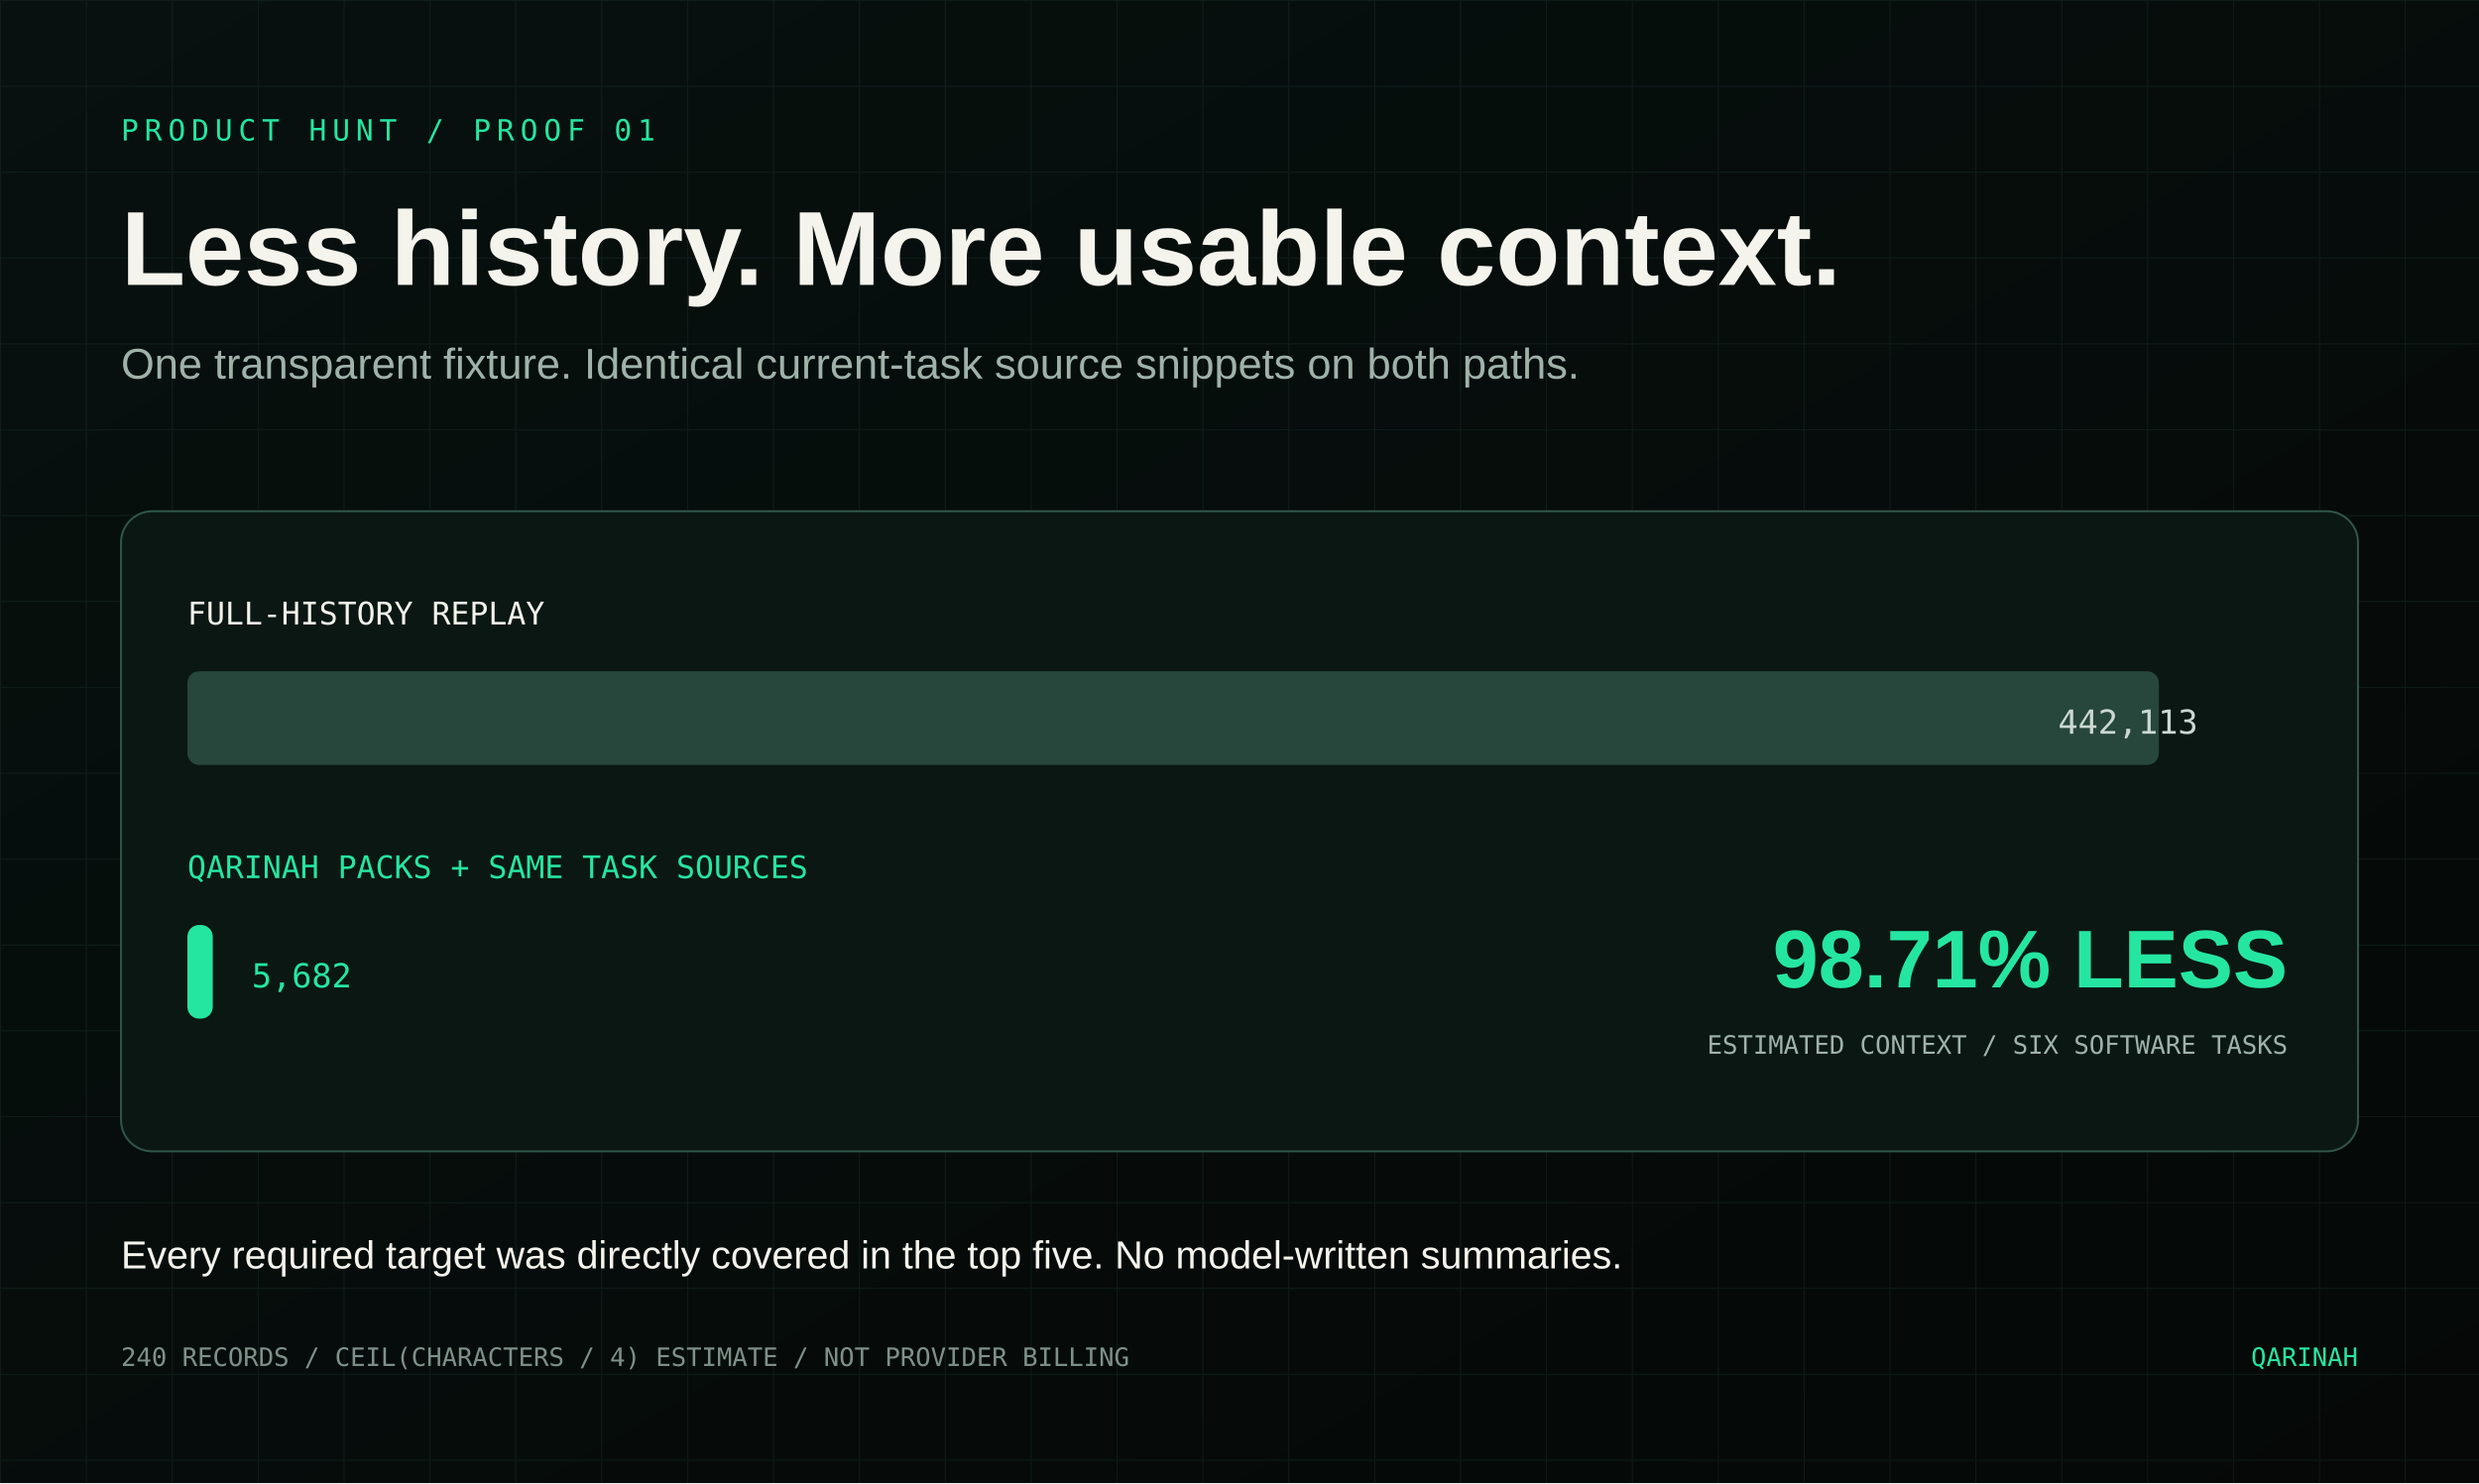
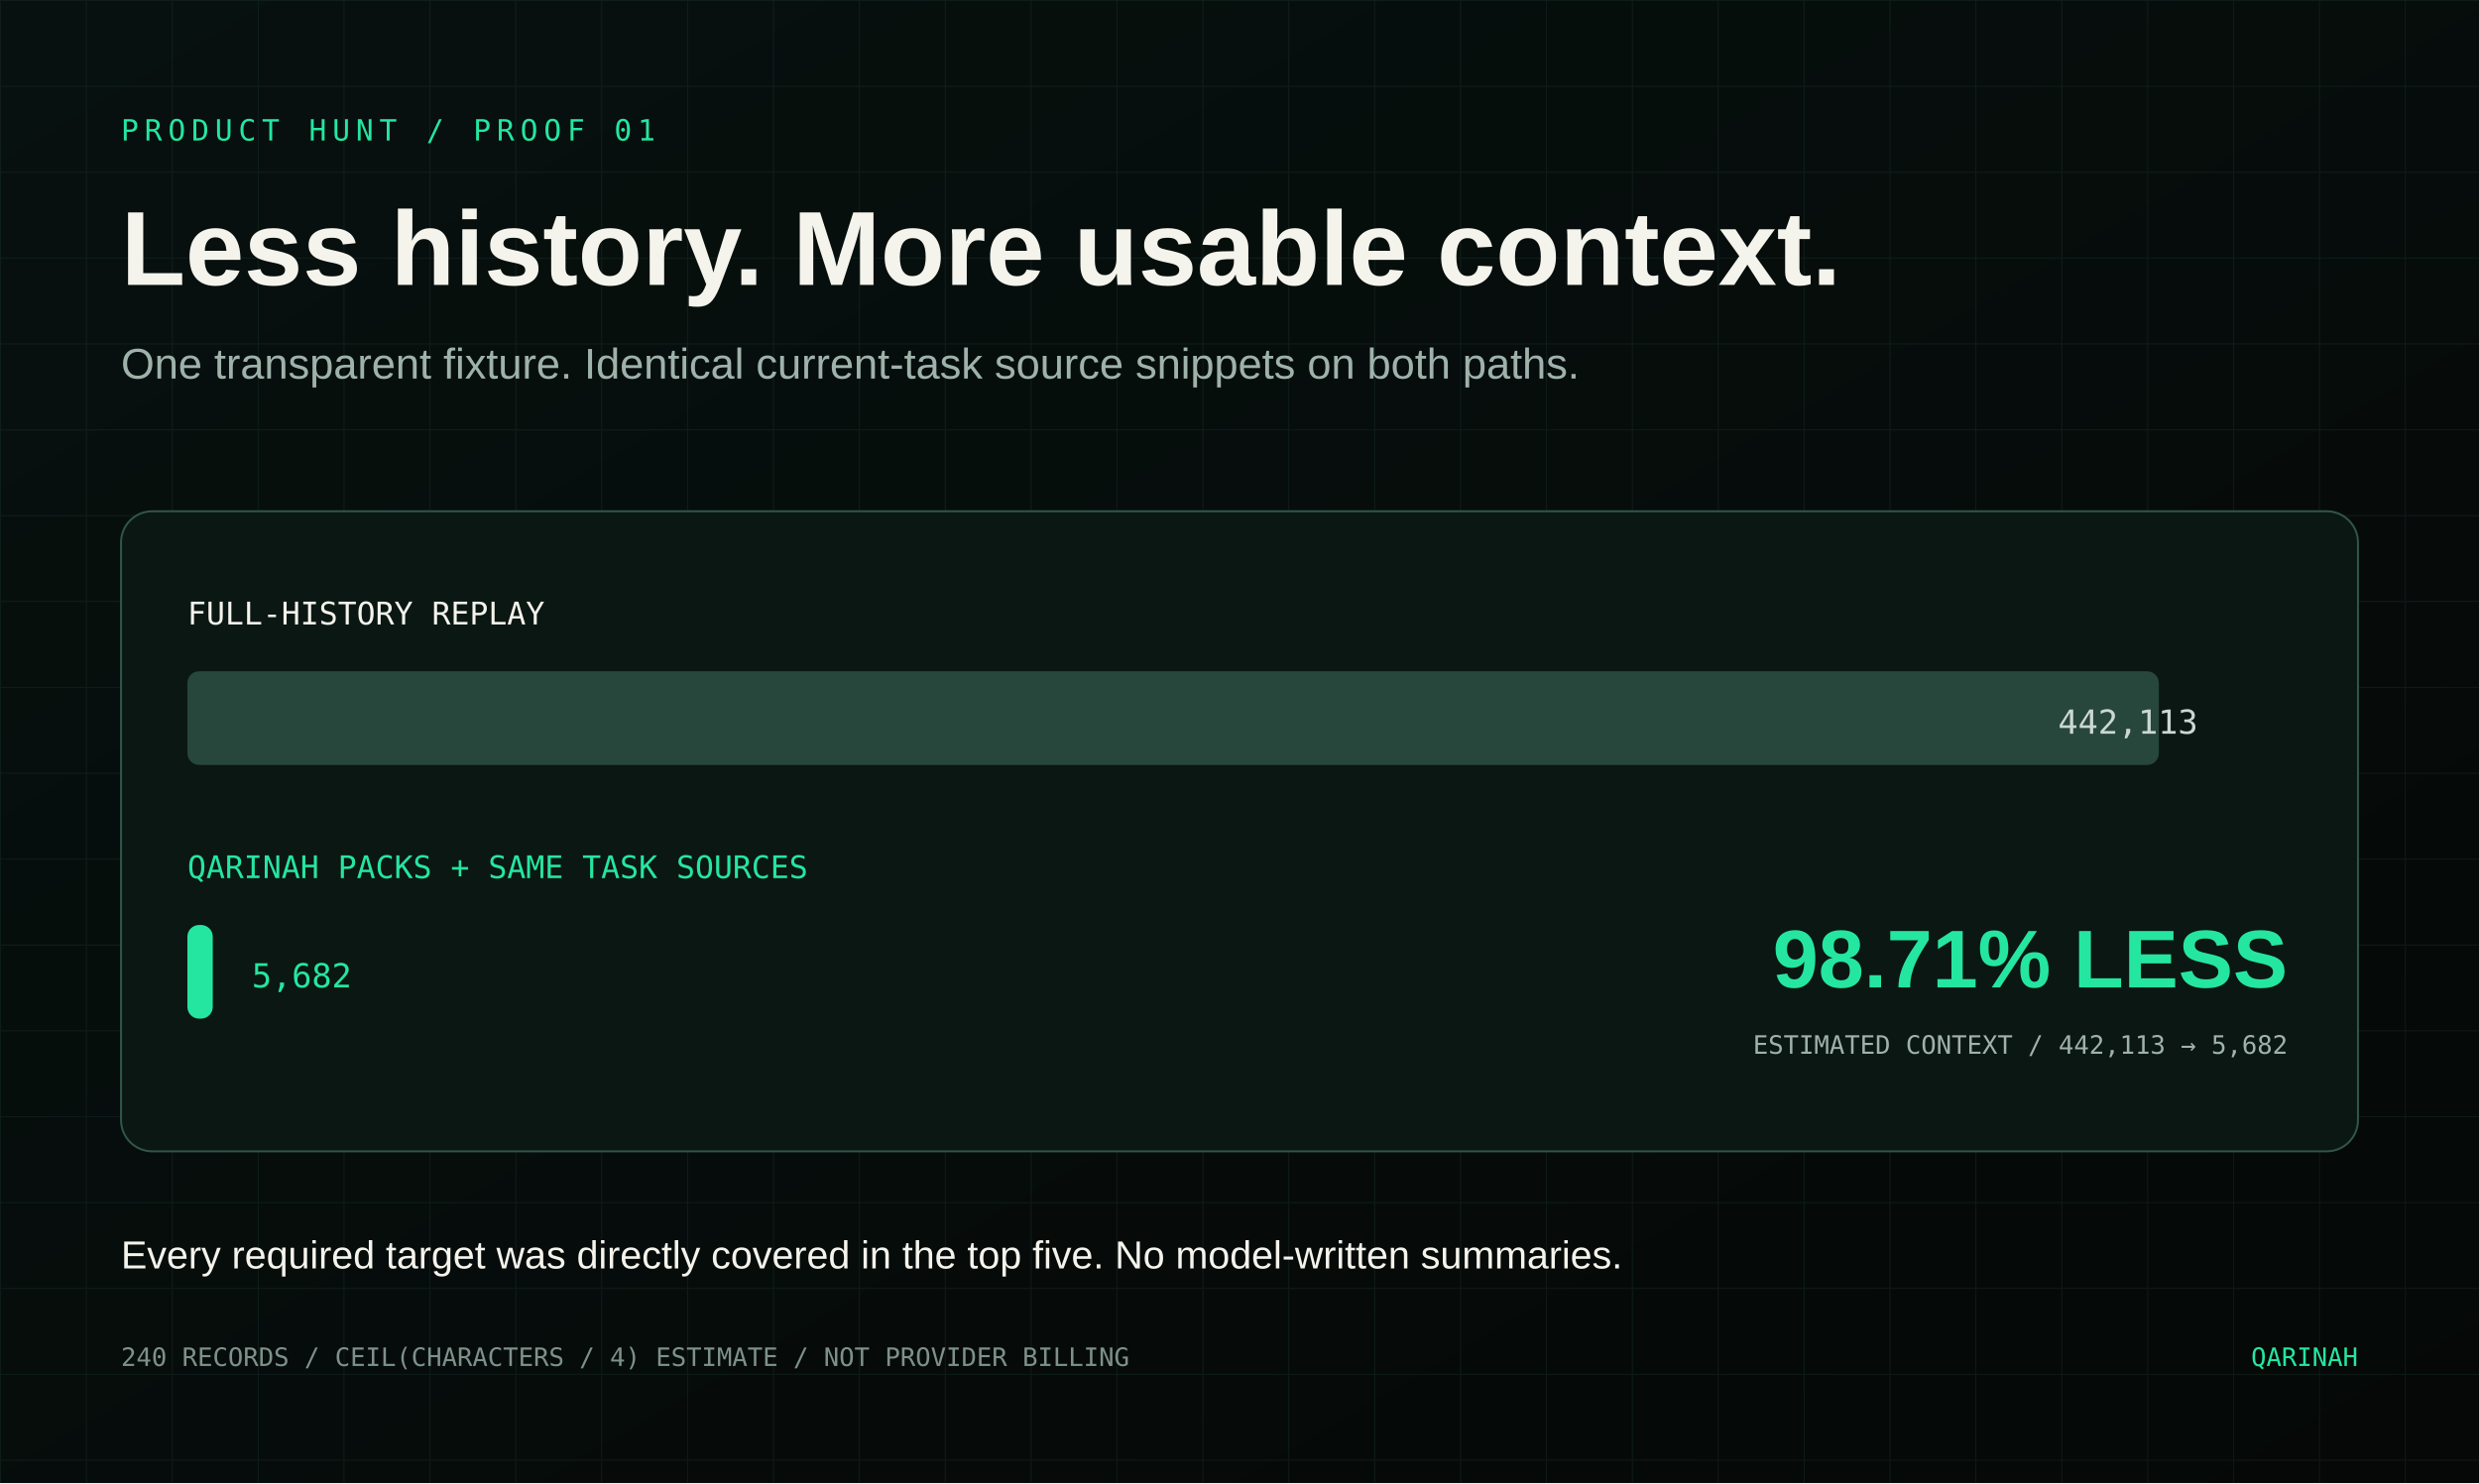
<svg xmlns="http://www.w3.org/2000/svg" width="1270" height="760" viewBox="0 0 1270 760" role="img" aria-labelledby="title desc">
  <defs>
    <linearGradient id="bg" x1="0" y1="0" x2="1" y2="1">
      <stop stop-color="#07110f" />
      <stop offset="1" stop-color="#050807" />
    </linearGradient>
    <pattern id="grid" width="44" height="44" patternUnits="userSpaceOnUse">
      <path d="M44 0H0V44" fill="none" stroke="#244239" opacity=".28" />
    </pattern>
  </defs>
  <rect width="1270" height="760" fill="url(#bg)" />
  <rect width="1270" height="760" fill="url(#grid)" />
  <text x="62" y="72" fill="#25e6a1" font-family="monospace" font-size="15" letter-spacing="3">PRODUCT HUNT / PROOF 01</text>
  <text x="62" y="146" fill="#f4f3ec" font-family="Arial, sans-serif" font-size="54" font-weight="750">Less history. More usable context.</text>
  <text x="62" y="194" fill="#9fb2aa" font-family="Arial, sans-serif" font-size="22">One transparent fixture. Identical current-task source snippets on both paths.</text>
  <g transform="translate(62 262)">
    <rect width="1146" height="328" rx="16" fill="#0b1713" stroke="#31564a" />
    <text x="34" y="58" fill="#f4f3ec" font-family="monospace" font-size="16">FULL-HISTORY REPLAY</text>
    <rect x="34" y="82" width="1010" height="48" rx="6" fill="#27463c" />
    <text x="1064" y="114" text-anchor="end" fill="#cbd8d2" font-family="monospace" font-size="17">442,113</text>
    <text x="34" y="188" fill="#25e6a1" font-family="monospace" font-size="16">QARINAH PACKS + SAME TASK SOURCES</text>
    <rect x="34" y="212" width="13" height="48" rx="6" fill="#25e6a1" />
    <text x="67" y="244" fill="#25e6a1" font-family="monospace" font-size="17">5,682</text>
    <text x="1110" y="244" text-anchor="end" fill="#25e6a1" font-family="Arial, sans-serif" font-size="42" font-weight="750">98.71% LESS</text>
-     <text x="1110" y="278" text-anchor="end" fill="#9fb2aa" font-family="monospace" font-size="13">ESTIMATED CONTEXT / SIX SOFTWARE TASKS</text>
+     <text x="1110" y="278" text-anchor="end" fill="#9fb2aa" font-family="monospace" font-size="13">ESTIMATED CONTEXT / 442,113 → 5,682</text>
  </g>
  <text x="62" y="650" fill="#f4f3ec" font-family="Arial, sans-serif" font-size="20">Every required target was directly covered in the top five. No model-written summaries.</text>
  <text x="62" y="700" fill="#7e9189" font-family="monospace" font-size="13">240 RECORDS / CEIL(CHARACTERS / 4) ESTIMATE / NOT PROVIDER BILLING</text>
  <text x="1208" y="700" text-anchor="end" fill="#25e6a1" font-family="monospace" font-size="13">QARINAH</text>
</svg>
